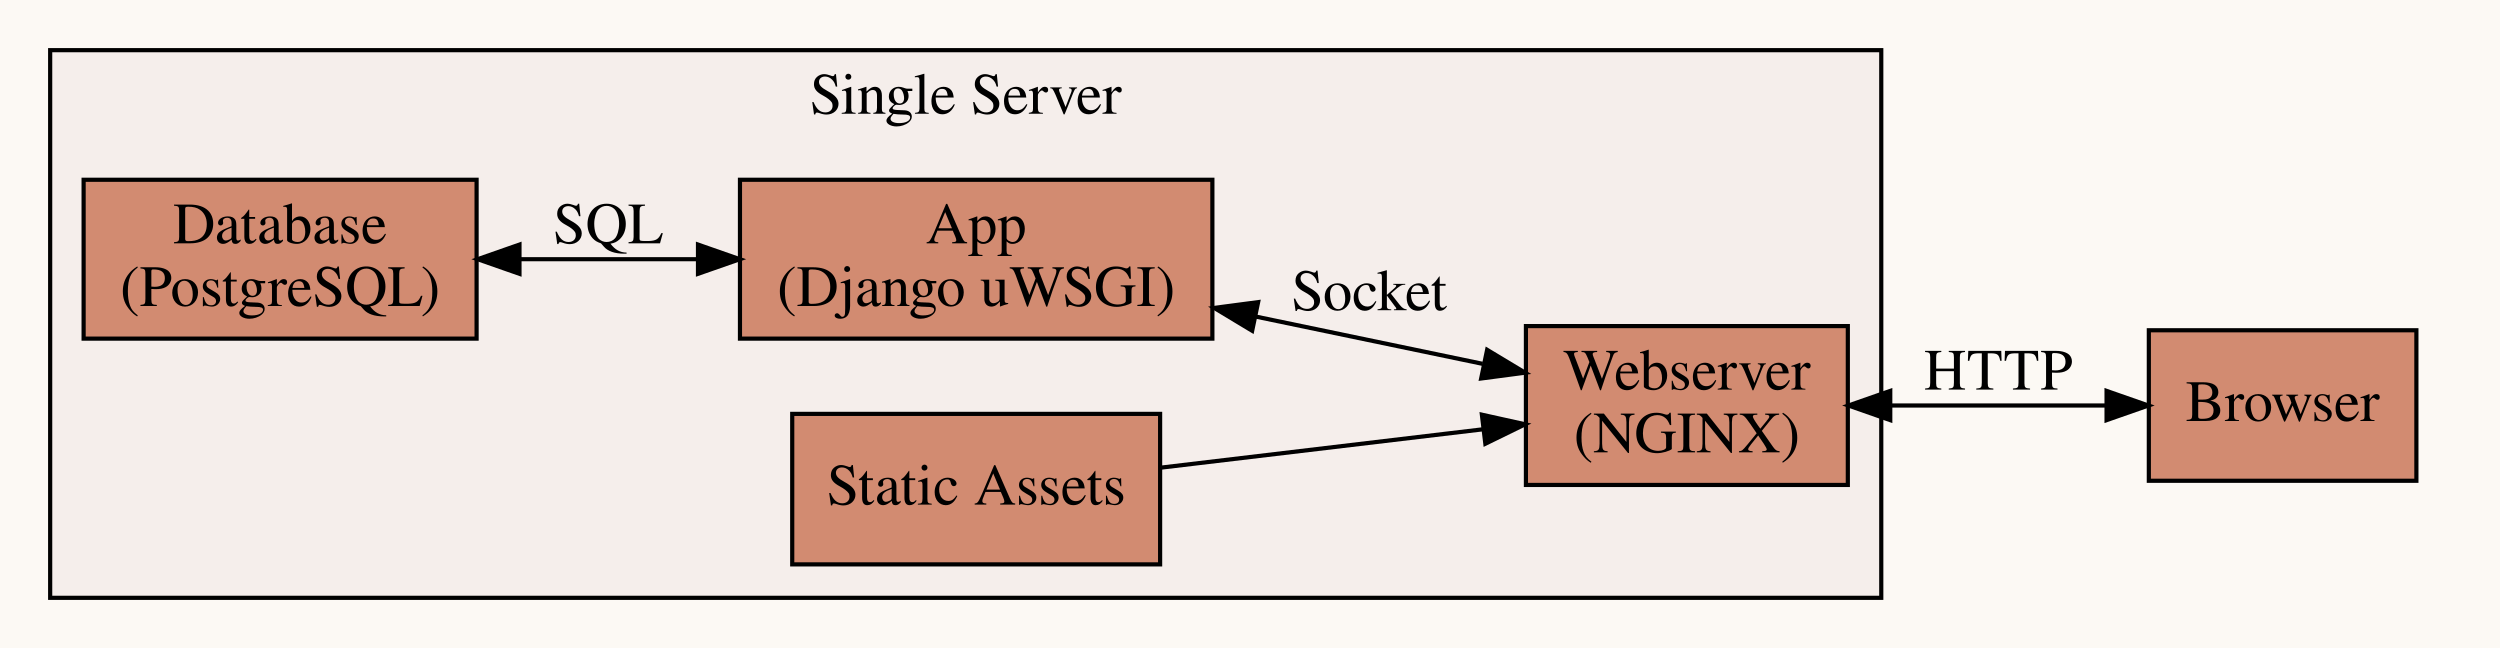
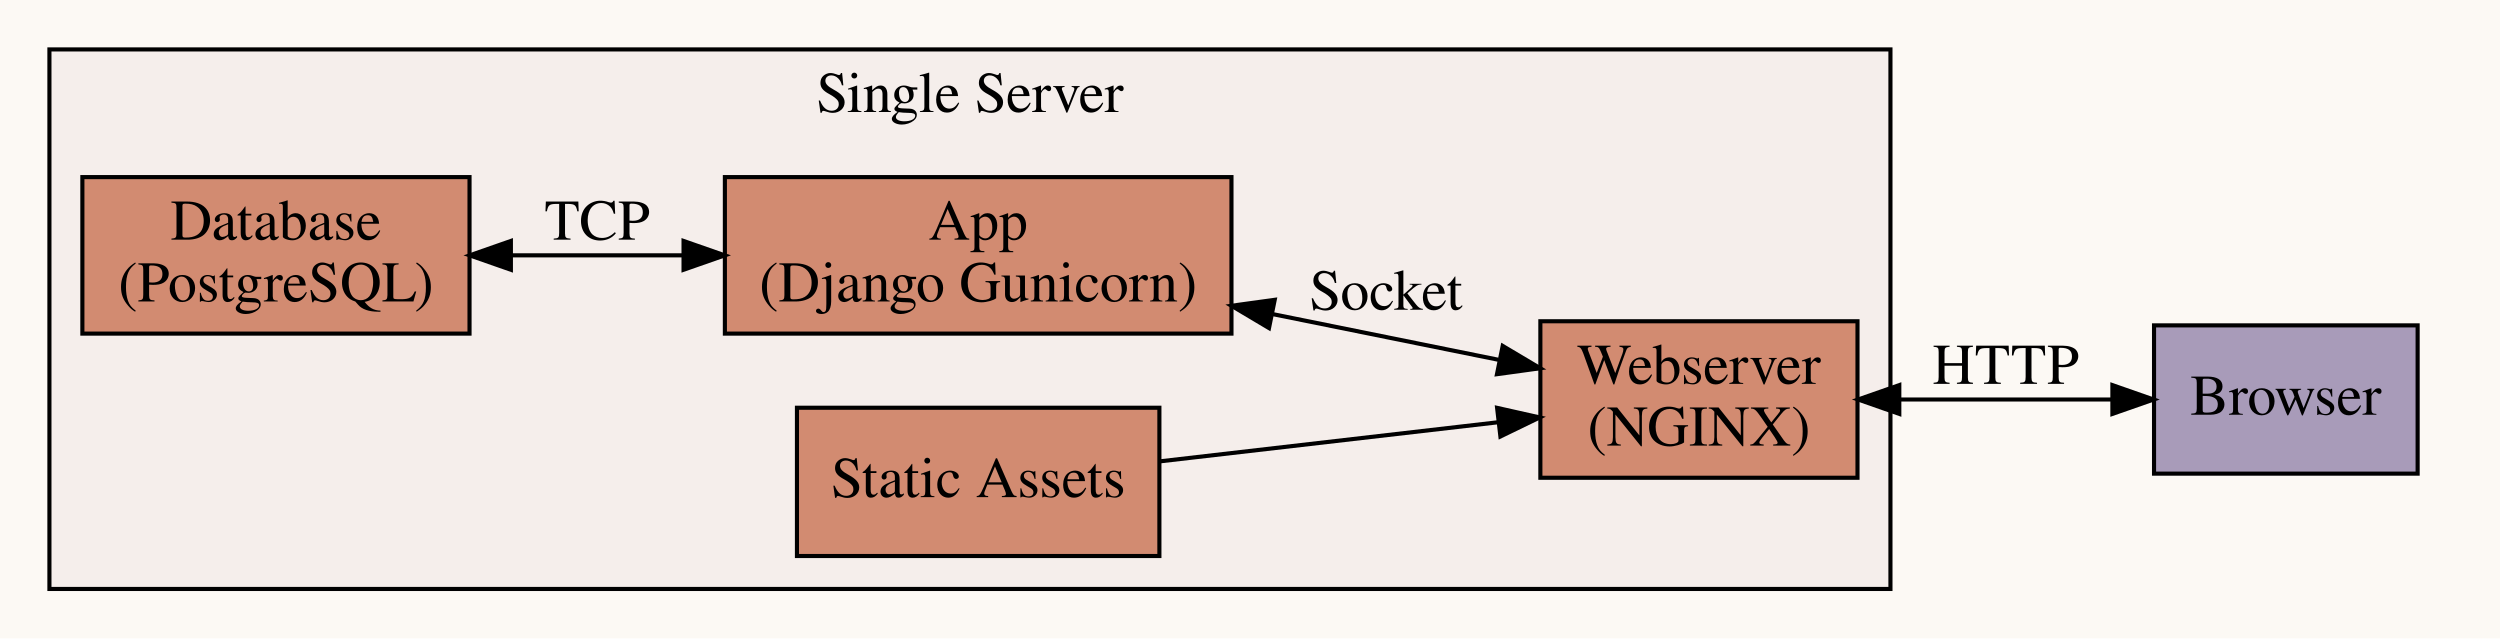
- <svg xmlns="http://www.w3.org/2000/svg" width="598pt" height="155pt" viewBox="0.00 0.00 598.00 155.00">
+ <svg xmlns="http://www.w3.org/2000/svg" width="607pt" height="155pt" viewBox="0.00 0.00 607.00 155.00">
  <g id="graph0" class="graph" transform="scale(1 1) rotate(0) translate(4 151)">
-     <polygon fill="#fcf9f4" stroke="none" points="-4,4 -4,-151 594,-151 594,4 -4,4" />
+     <polygon fill="#fcf9f4" stroke="none" points="-4,4 -4,-151 603,-151 603,4 -4,4" />
    <g id="clust1" class="cluster" />
    <g id="clust2" class="cluster">
-       <polygon fill="#f5eeeb" stroke="black" points="8,-8 8,-139 446,-139 446,-8 8,-8" />
-       <text text-anchor="middle" x="227" y="-123.8" font-family="Times,serif" font-size="14.00">Single Server</text>
+       <polygon fill="#f5eeeb" stroke="black" points="8,-8 8,-139 455,-139 455,-8 8,-8" />
+       <text text-anchor="middle" x="231.5" y="-123.8" font-family="Times,serif" font-size="14.00">Single Server</text>
    </g>
    <g id="node1" class="node">
-       <polygon fill="#d28b71" stroke="black" points="574,-72 510,-72 510,-36 574,-36 574,-72" />
-       <text text-anchor="middle" x="542" y="-50.3" font-family="Times,serif" font-size="14.00">Browser</text>
+       <polygon fill="#a89bb9" stroke="black" points="583,-72 519,-72 519,-36 583,-36 583,-72" />
+       <text text-anchor="middle" x="551" y="-50.3" font-family="Times,serif" font-size="14.00">Browser</text>
    </g>
    <g id="node2" class="node">
-       <polygon fill="#d28b71" stroke="black" points="286,-108 173,-108 173,-70 286,-70 286,-108" />
-       <text text-anchor="middle" x="229.5" y="-92.8" font-family="Times,serif" font-size="14.00">App</text>
-       <text text-anchor="middle" x="229.5" y="-77.8" font-family="Times,serif" font-size="14.00">(Django uWSGI)</text>
+       <polygon fill="#d28b71" stroke="black" points="295,-108 172,-108 172,-70 295,-70 295,-108" />
+       <text text-anchor="middle" x="233.5" y="-92.8" font-family="Times,serif" font-size="14.00">App</text>
+       <text text-anchor="middle" x="233.5" y="-77.8" font-family="Times,serif" font-size="14.00">(Django Gunicorn)</text>
    </g>
    <g id="node5" class="node">
-       <polygon fill="#d28b71" stroke="black" points="438,-73 361,-73 361,-35 438,-35 438,-73" />
-       <text text-anchor="middle" x="399.5" y="-57.8" font-family="Times,serif" font-size="14.00">Webserver</text>
-       <text text-anchor="middle" x="399.5" y="-42.8" font-family="Times,serif" font-size="14.00">(NGINX)</text>
+       <polygon fill="#d28b71" stroke="black" points="447,-73 370,-73 370,-35 447,-35 447,-73" />
+       <text text-anchor="middle" x="408.5" y="-57.8" font-family="Times,serif" font-size="14.00">Webserver</text>
+       <text text-anchor="middle" x="408.5" y="-42.8" font-family="Times,serif" font-size="14.00">(NGINX)</text>
    </g>
    <g id="edge2" class="edge">
-       <path fill="none" stroke="black" d="M296.344,-75.282C314.453,-71.51 333.743,-67.491 350.627,-63.973" />
-       <polygon fill="black" stroke="black" points="295.518,-71.879 286.442,-77.346 296.945,-78.732 295.518,-71.879" />
-       <polygon fill="black" stroke="black" points="351.722,-67.321 360.798,-61.855 350.294,-60.468 351.722,-67.321" />
-       <text text-anchor="middle" x="323.5" y="-76.8" font-family="Times,serif" font-size="14.00">Socket</text>
+       <path fill="none" stroke="black" d="M305.092,-74.718C323.492,-70.996 342.888,-67.072 359.79,-63.652" />
+       <polygon fill="black" stroke="black" points="304.114,-71.345 295.007,-76.759 305.502,-78.206 304.114,-71.345" />
+       <polygon fill="black" stroke="black" points="360.854,-67.008 369.962,-61.594 359.466,-60.147 360.854,-67.008" />
+       <text text-anchor="middle" x="332.5" y="-75.8" font-family="Times,serif" font-size="14.00">Socket</text>
    </g>
    <g id="node3" class="node">
      <polygon fill="#d28b71" stroke="black" points="110,-108 16,-108 16,-70 110,-70 110,-108" />
      <text text-anchor="middle" x="63" y="-92.8" font-family="Times,serif" font-size="14.00">Database</text>
      <text text-anchor="middle" x="63" y="-77.8" font-family="Times,serif" font-size="14.00">(PostgreSQL)</text>
    </g>
    <g id="edge1" class="edge">
-       <path fill="none" stroke="black" d="M120.573,-89C134.209,-89 148.892,-89 162.901,-89" />
-       <polygon fill="black" stroke="black" points="120.26,-85.5 110.26,-89 120.26,-92.5 120.26,-85.5" />
-       <polygon fill="black" stroke="black" points="162.959,-92.5 172.959,-89 162.959,-85.5 162.959,-92.5" />
-       <text text-anchor="middle" x="141.5" y="-92.8" font-family="Times,serif" font-size="14.00">SQL</text>
+       <path fill="none" stroke="black" d="M120.158,-89C133.541,-89 147.992,-89 161.93,-89" />
+       <polygon fill="black" stroke="black" points="120.043,-85.5 110.043,-89 120.043,-92.5 120.043,-85.5" />
+       <polygon fill="black" stroke="black" points="161.965,-92.5 171.965,-89 161.965,-85.5 161.965,-92.5" />
+       <text text-anchor="middle" x="141" y="-92.8" font-family="Times,serif" font-size="14.00">TCP</text>
    </g>
    <g id="node4" class="node">
-       <polygon fill="#d28b71" stroke="black" points="273.5,-52 185.5,-52 185.5,-16 273.5,-16 273.5,-52" />
-       <text text-anchor="middle" x="229.5" y="-30.3" font-family="Times,serif" font-size="14.00">Static Assets</text>
+       <polygon fill="#d28b71" stroke="black" points="277.5,-52 189.5,-52 189.5,-16 277.5,-16 277.5,-52" />
+       <text text-anchor="middle" x="233.5" y="-30.3" font-family="Times,serif" font-size="14.00">Static Assets</text>
    </g>
    <g id="edge3" class="edge">
-       <path fill="none" stroke="black" d="M273.764,-39.151C297.328,-41.956 326.535,-45.433 350.762,-48.317" />
-       <polygon fill="black" stroke="black" points="350.465,-51.806 360.809,-49.513 351.293,-44.855 350.465,-51.806" />
+       <path fill="none" stroke="black" d="M277.709,-38.995C302.602,-41.873 333.94,-45.496 359.586,-48.461" />
+       <polygon fill="black" stroke="black" points="359.495,-51.974 369.831,-49.645 360.299,-45.02 359.495,-51.974" />
    </g>
    <g id="edge4" class="edge">
-       <path fill="none" stroke="black" d="M448.198,-54C464.912,-54 483.531,-54 499.679,-54" />
-       <polygon fill="black" stroke="black" points="448.151,-50.5 438.151,-54 448.151,-57.5 448.151,-50.5" />
-       <polygon fill="black" stroke="black" points="499.889,-57.5 509.889,-54 499.889,-50.5 499.889,-57.5" />
-       <text text-anchor="middle" x="474" y="-57.8" font-family="Times,serif" font-size="14.00">HTTP</text>
+       <path fill="none" stroke="black" d="M457.198,-54C473.912,-54 492.531,-54 508.679,-54" />
+       <polygon fill="black" stroke="black" points="457.151,-50.5 447.151,-54 457.151,-57.5 457.151,-50.5" />
+       <polygon fill="black" stroke="black" points="508.889,-57.5 518.889,-54 508.889,-50.5 508.889,-57.5" />
+       <text text-anchor="middle" x="483" y="-57.8" font-family="Times,serif" font-size="14.00">HTTP</text>
    </g>
  </g>
</svg>
